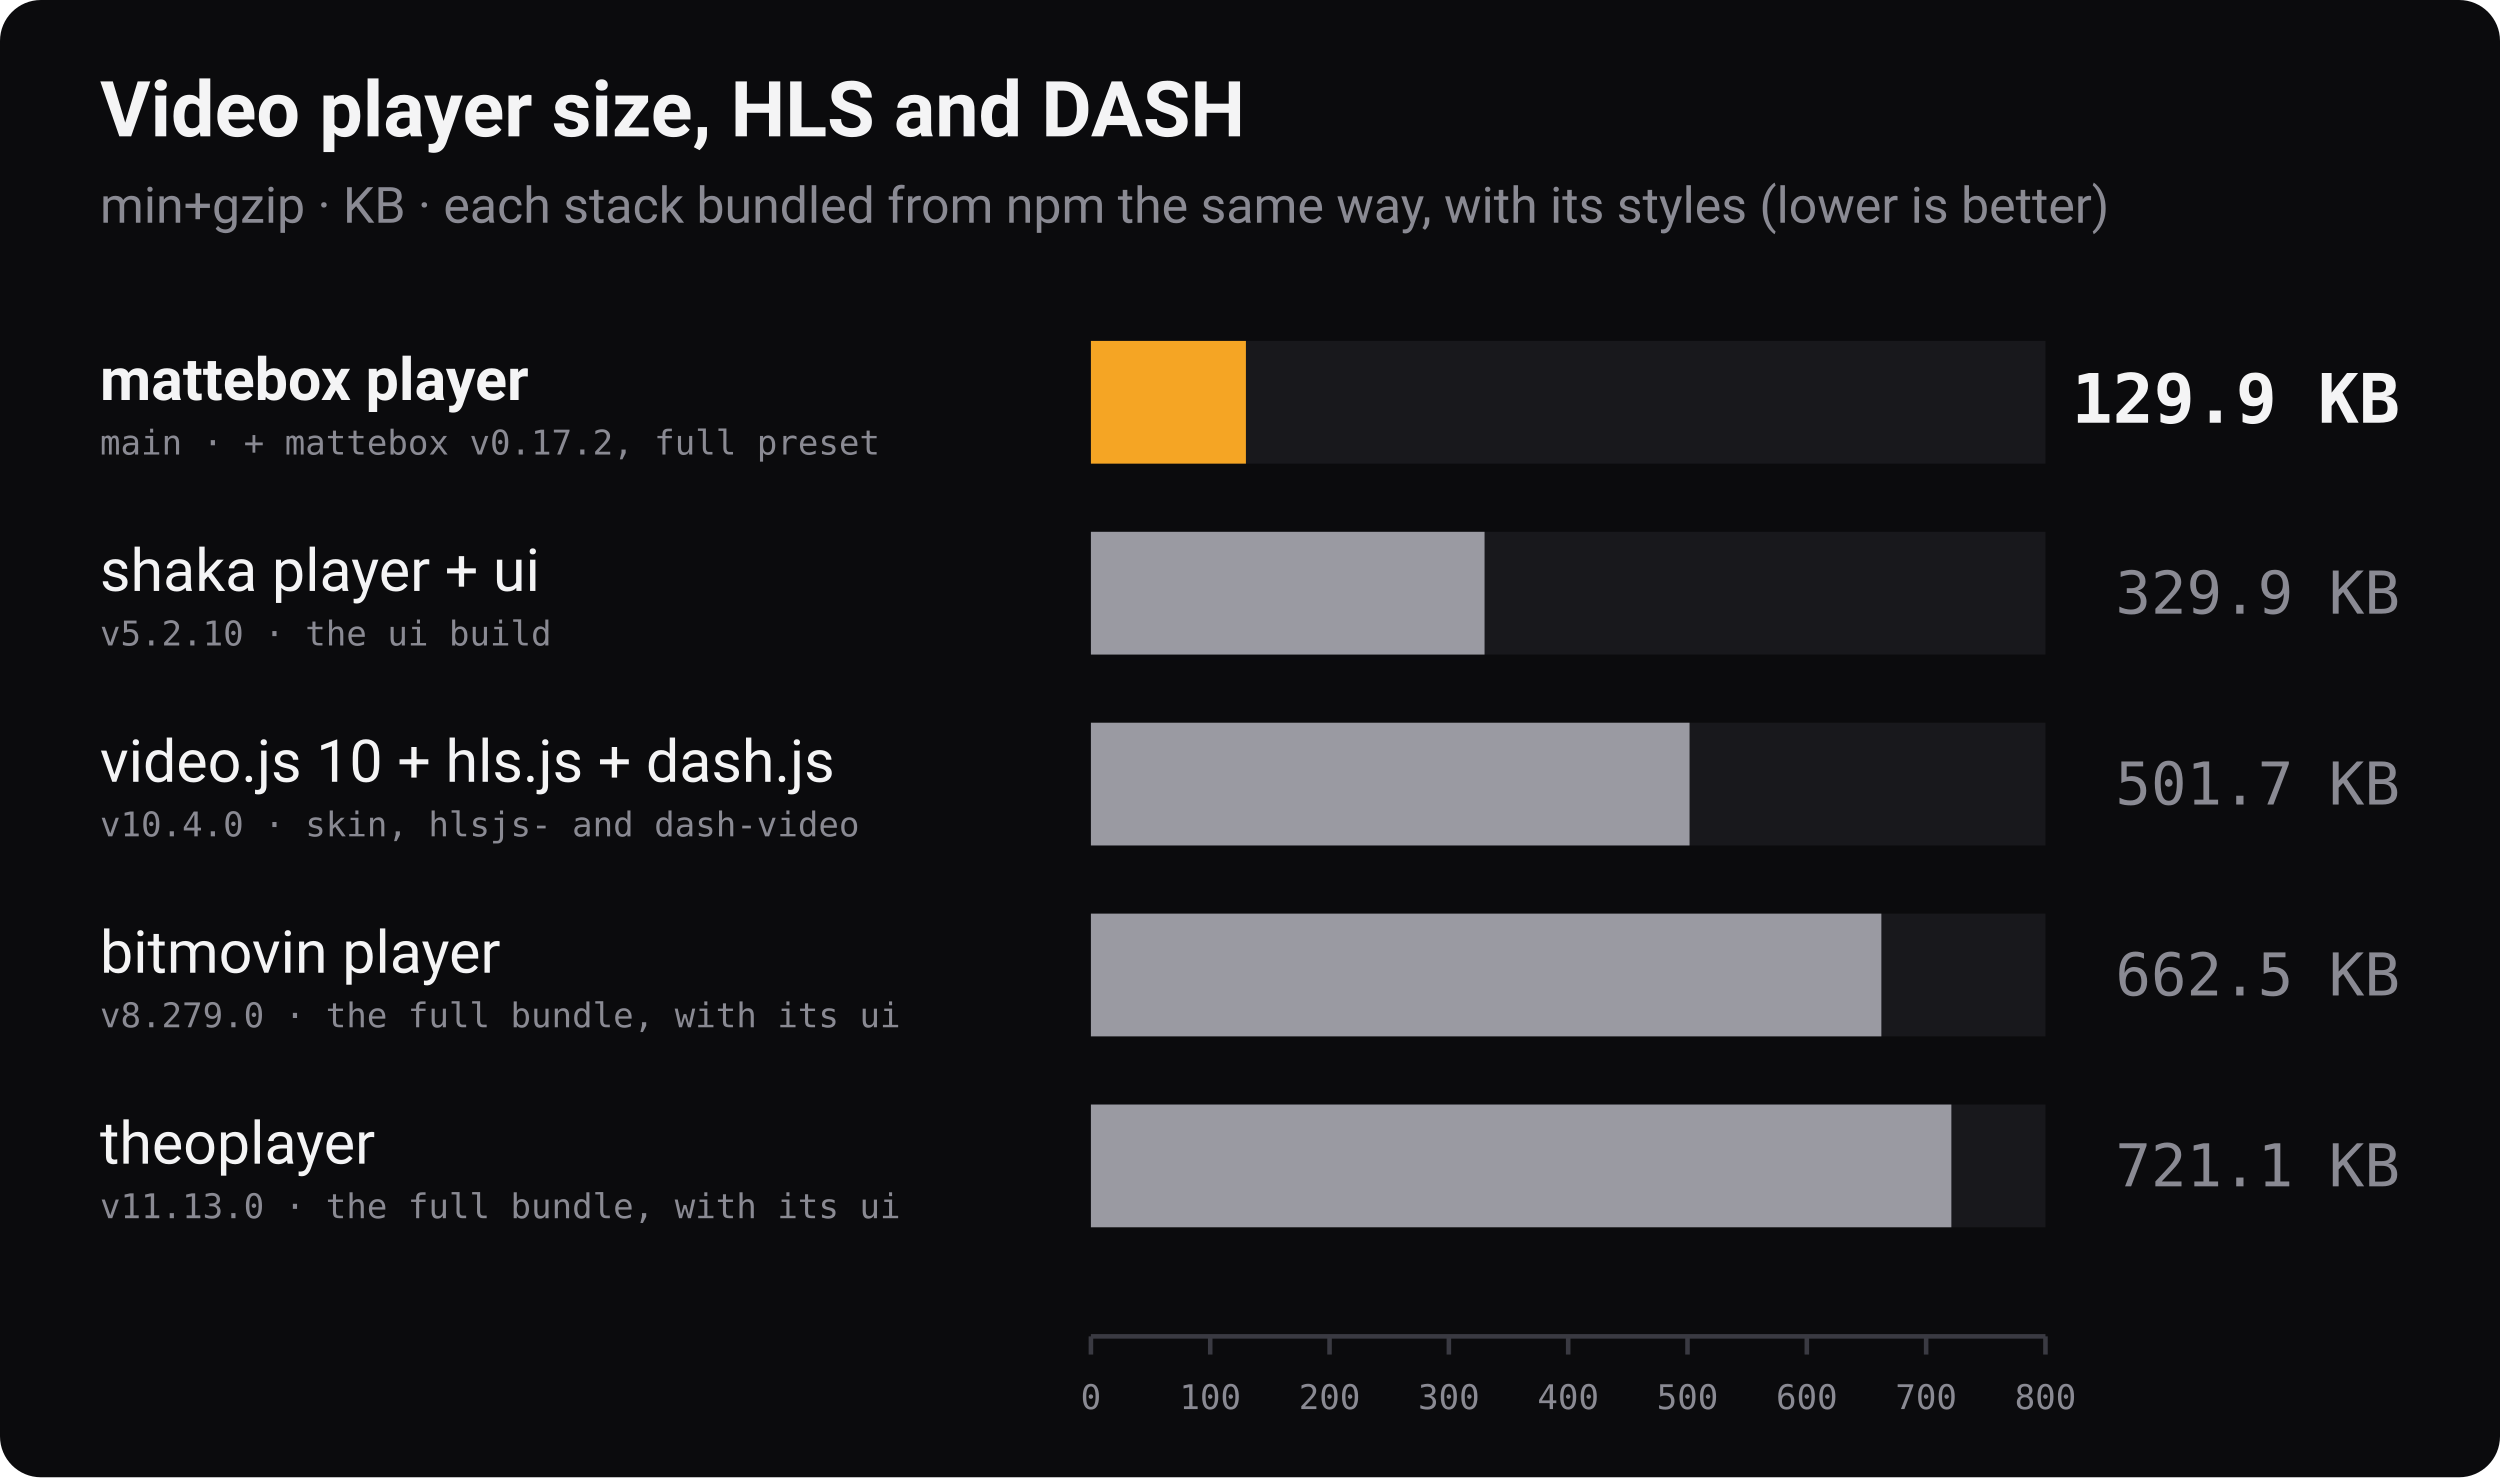
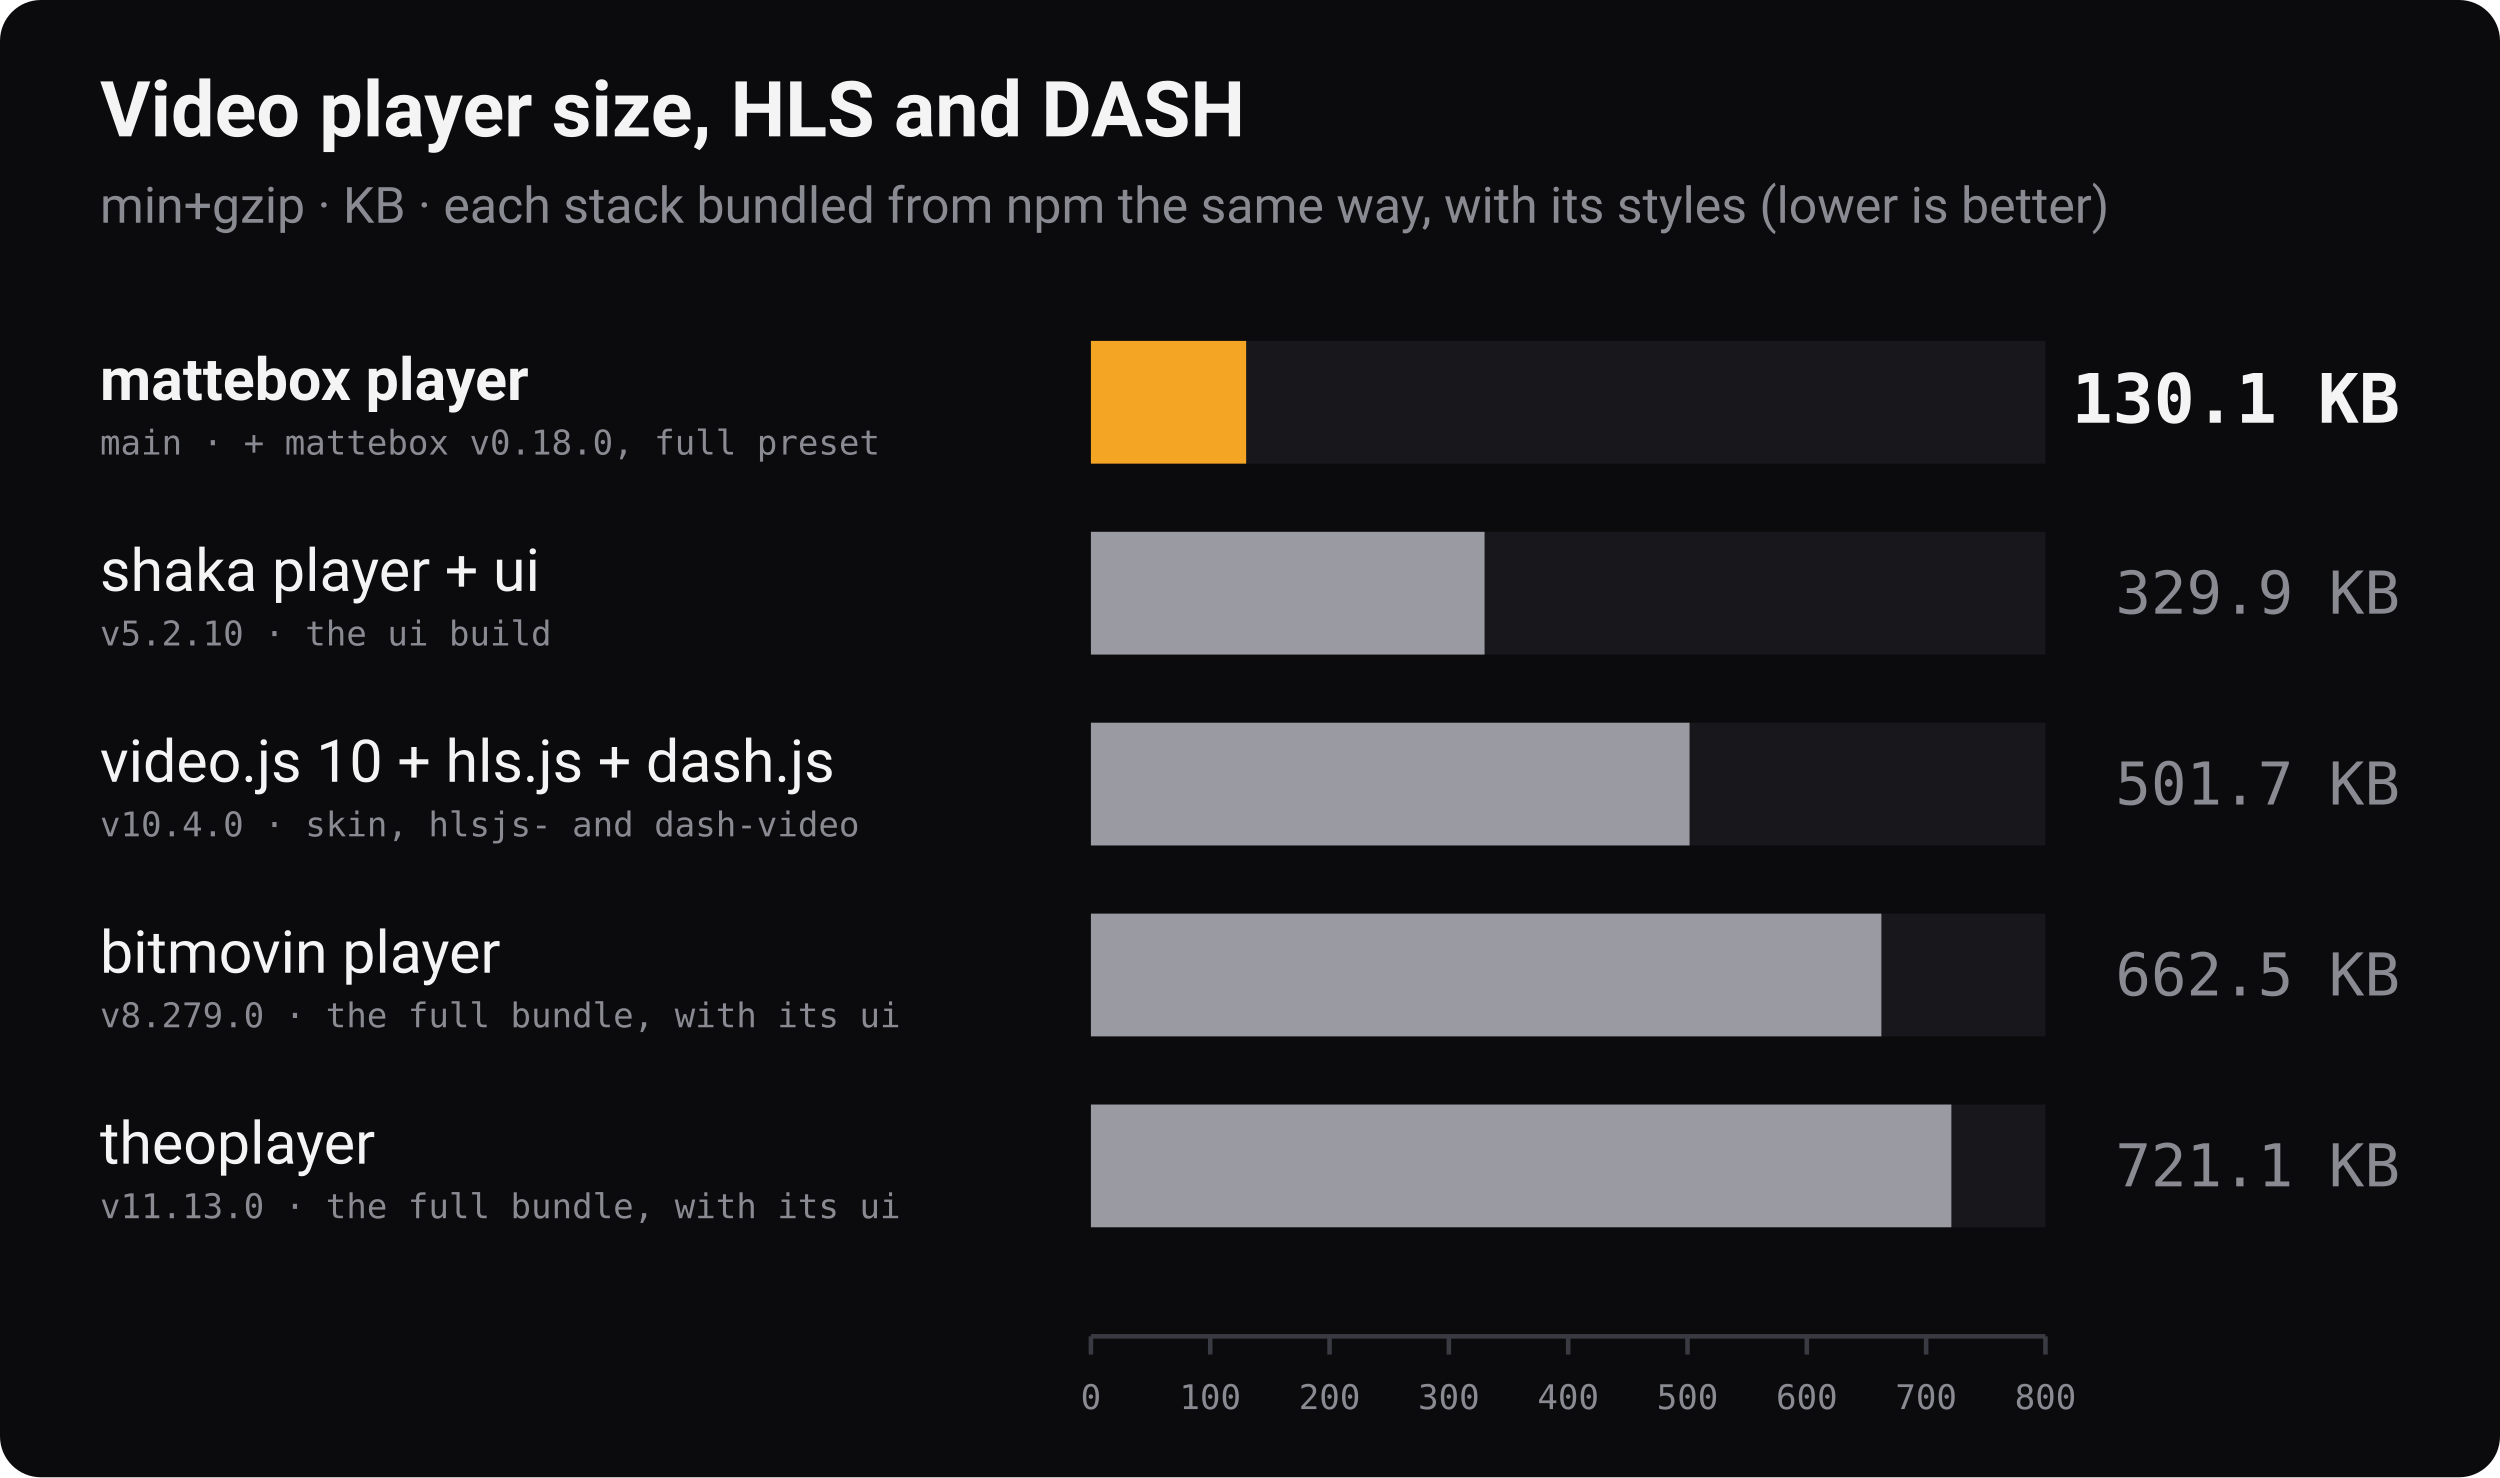
<svg xmlns="http://www.w3.org/2000/svg" width="1100" height="650" viewBox="0 0 1100 650" role="img" aria-label="Bundle size of video players with HLS and DASH playback, min+gzip, lower is better">
  <rect width="1100" height="650" rx="18" fill="#0b0b0d" />
  <text x="44" y="60" font-family="-apple-system, 'Segoe UI', Roboto, Helvetica, Arial, sans-serif" font-size="34" font-weight="700" fill="#f4f4f5">Video player size, HLS and DASH</text>
  <text x="44" y="98" font-family="-apple-system, 'Segoe UI', Roboto, Helvetica, Arial, sans-serif" font-size="22" fill="#8a8a93">min+gzip · KB · each stack bundled from npm the same way, with its styles (lower is better)</text>
  <text x="44" y="176" font-family="-apple-system, 'Segoe UI', Roboto, Helvetica, Arial, sans-serif" font-size="26" font-weight="700" fill="#f4f4f5">mattebox player</text>
-   <text x="44" y="200" font-family="ui-monospace, 'SF Mono', Menlo, Consolas, monospace" font-size="15" fill="#8a8a93">main · + mattebox v0.17.2, full preset</text>
+   <text x="44" y="200" font-family="ui-monospace, 'SF Mono', Menlo, Consolas, monospace" font-size="15" fill="#8a8a93">main · + mattebox v0.18.0, full preset</text>
  <rect x="480" y="150" width="420" height="54" fill="#18181c" />
-   <rect x="480" y="150" width="68.2" height="54" fill="#f5a524" />
-   <text x="1056" y="186" text-anchor="end" font-family="ui-monospace, 'SF Mono', Menlo, Consolas, monospace" font-size="30" font-weight="700" fill="#f4f4f5">129.9 KB</text>
+   <rect x="480" y="150" width="68.3" height="54" fill="#f5a524" />
+   <text x="1056" y="186" text-anchor="end" font-family="ui-monospace, 'SF Mono', Menlo, Consolas, monospace" font-size="30" font-weight="700" fill="#f4f4f5">130.1 KB</text>
  <text x="44" y="260" font-family="-apple-system, 'Segoe UI', Roboto, Helvetica, Arial, sans-serif" font-size="26" font-weight="400" fill="#f4f4f5">shaka player + ui</text>
  <text x="44" y="284" font-family="ui-monospace, 'SF Mono', Menlo, Consolas, monospace" font-size="15" fill="#8a8a93">v5.2.10 · the ui build</text>
  <rect x="480" y="234" width="420" height="54" fill="#18181c" />
  <rect x="480" y="234" width="173.2" height="54" fill="#9a9aa2" />
  <text x="1056" y="270" text-anchor="end" font-family="ui-monospace, 'SF Mono', Menlo, Consolas, monospace" font-size="26" font-weight="400" fill="#8a8a93">329.9 KB</text>
  <text x="44" y="344" font-family="-apple-system, 'Segoe UI', Roboto, Helvetica, Arial, sans-serif" font-size="26" font-weight="400" fill="#f4f4f5">video.js 10 + hls.js + dash.js</text>
  <text x="44" y="368" font-family="ui-monospace, 'SF Mono', Menlo, Consolas, monospace" font-size="15" fill="#8a8a93">v10.4.0 · skin, hlsjs- and dash-video</text>
  <rect x="480" y="318" width="420" height="54" fill="#18181c" />
  <rect x="480" y="318" width="263.4" height="54" fill="#9a9aa2" />
  <text x="1056" y="354" text-anchor="end" font-family="ui-monospace, 'SF Mono', Menlo, Consolas, monospace" font-size="26" font-weight="400" fill="#8a8a93">501.7 KB</text>
  <text x="44" y="428" font-family="-apple-system, 'Segoe UI', Roboto, Helvetica, Arial, sans-serif" font-size="26" font-weight="400" fill="#f4f4f5">bitmovin player</text>
  <text x="44" y="452" font-family="ui-monospace, 'SF Mono', Menlo, Consolas, monospace" font-size="15" fill="#8a8a93">v8.279.0 · the full bundle, with its ui</text>
  <rect x="480" y="402" width="420" height="54" fill="#18181c" />
  <rect x="480" y="402" width="347.8" height="54" fill="#9a9aa2" />
  <text x="1056" y="438" text-anchor="end" font-family="ui-monospace, 'SF Mono', Menlo, Consolas, monospace" font-size="26" font-weight="400" fill="#8a8a93">662.5 KB</text>
  <text x="44" y="512" font-family="-apple-system, 'Segoe UI', Roboto, Helvetica, Arial, sans-serif" font-size="26" font-weight="400" fill="#f4f4f5">theoplayer</text>
  <text x="44" y="536" font-family="ui-monospace, 'SF Mono', Menlo, Consolas, monospace" font-size="15" fill="#8a8a93">v11.13.0 · the full bundle, with its ui</text>
  <rect x="480" y="486" width="420" height="54" fill="#18181c" />
  <rect x="480" y="486" width="378.6" height="54" fill="#9a9aa2" />
  <text x="1056" y="522" text-anchor="end" font-family="ui-monospace, 'SF Mono', Menlo, Consolas, monospace" font-size="26" font-weight="400" fill="#8a8a93">721.1 KB</text>
  <line x1="480" y1="588" x2="900" y2="588" stroke="#3a3a42" stroke-width="2" />
  <line x1="480.0" y1="588" x2="480.0" y2="596" stroke="#3a3a42" stroke-width="2" />
  <text x="480.0" y="620" text-anchor="middle" font-family="ui-monospace, 'SF Mono', Menlo, Consolas, monospace" font-size="15" fill="#8a8a93">0</text>
  <line x1="532.5" y1="588" x2="532.5" y2="596" stroke="#3a3a42" stroke-width="2" />
  <text x="532.5" y="620" text-anchor="middle" font-family="ui-monospace, 'SF Mono', Menlo, Consolas, monospace" font-size="15" fill="#8a8a93">100</text>
  <line x1="585.0" y1="588" x2="585.0" y2="596" stroke="#3a3a42" stroke-width="2" />
  <text x="585.0" y="620" text-anchor="middle" font-family="ui-monospace, 'SF Mono', Menlo, Consolas, monospace" font-size="15" fill="#8a8a93">200</text>
  <line x1="637.5" y1="588" x2="637.5" y2="596" stroke="#3a3a42" stroke-width="2" />
  <text x="637.5" y="620" text-anchor="middle" font-family="ui-monospace, 'SF Mono', Menlo, Consolas, monospace" font-size="15" fill="#8a8a93">300</text>
  <line x1="690.0" y1="588" x2="690.0" y2="596" stroke="#3a3a42" stroke-width="2" />
  <text x="690.0" y="620" text-anchor="middle" font-family="ui-monospace, 'SF Mono', Menlo, Consolas, monospace" font-size="15" fill="#8a8a93">400</text>
  <line x1="742.5" y1="588" x2="742.5" y2="596" stroke="#3a3a42" stroke-width="2" />
  <text x="742.5" y="620" text-anchor="middle" font-family="ui-monospace, 'SF Mono', Menlo, Consolas, monospace" font-size="15" fill="#8a8a93">500</text>
  <line x1="795.0" y1="588" x2="795.0" y2="596" stroke="#3a3a42" stroke-width="2" />
  <text x="795.0" y="620" text-anchor="middle" font-family="ui-monospace, 'SF Mono', Menlo, Consolas, monospace" font-size="15" fill="#8a8a93">600</text>
  <line x1="847.5" y1="588" x2="847.5" y2="596" stroke="#3a3a42" stroke-width="2" />
  <text x="847.5" y="620" text-anchor="middle" font-family="ui-monospace, 'SF Mono', Menlo, Consolas, monospace" font-size="15" fill="#8a8a93">700</text>
  <line x1="900.0" y1="588" x2="900.0" y2="596" stroke="#3a3a42" stroke-width="2" />
  <text x="900.0" y="620" text-anchor="middle" font-family="ui-monospace, 'SF Mono', Menlo, Consolas, monospace" font-size="15" fill="#8a8a93">800</text>
</svg>
